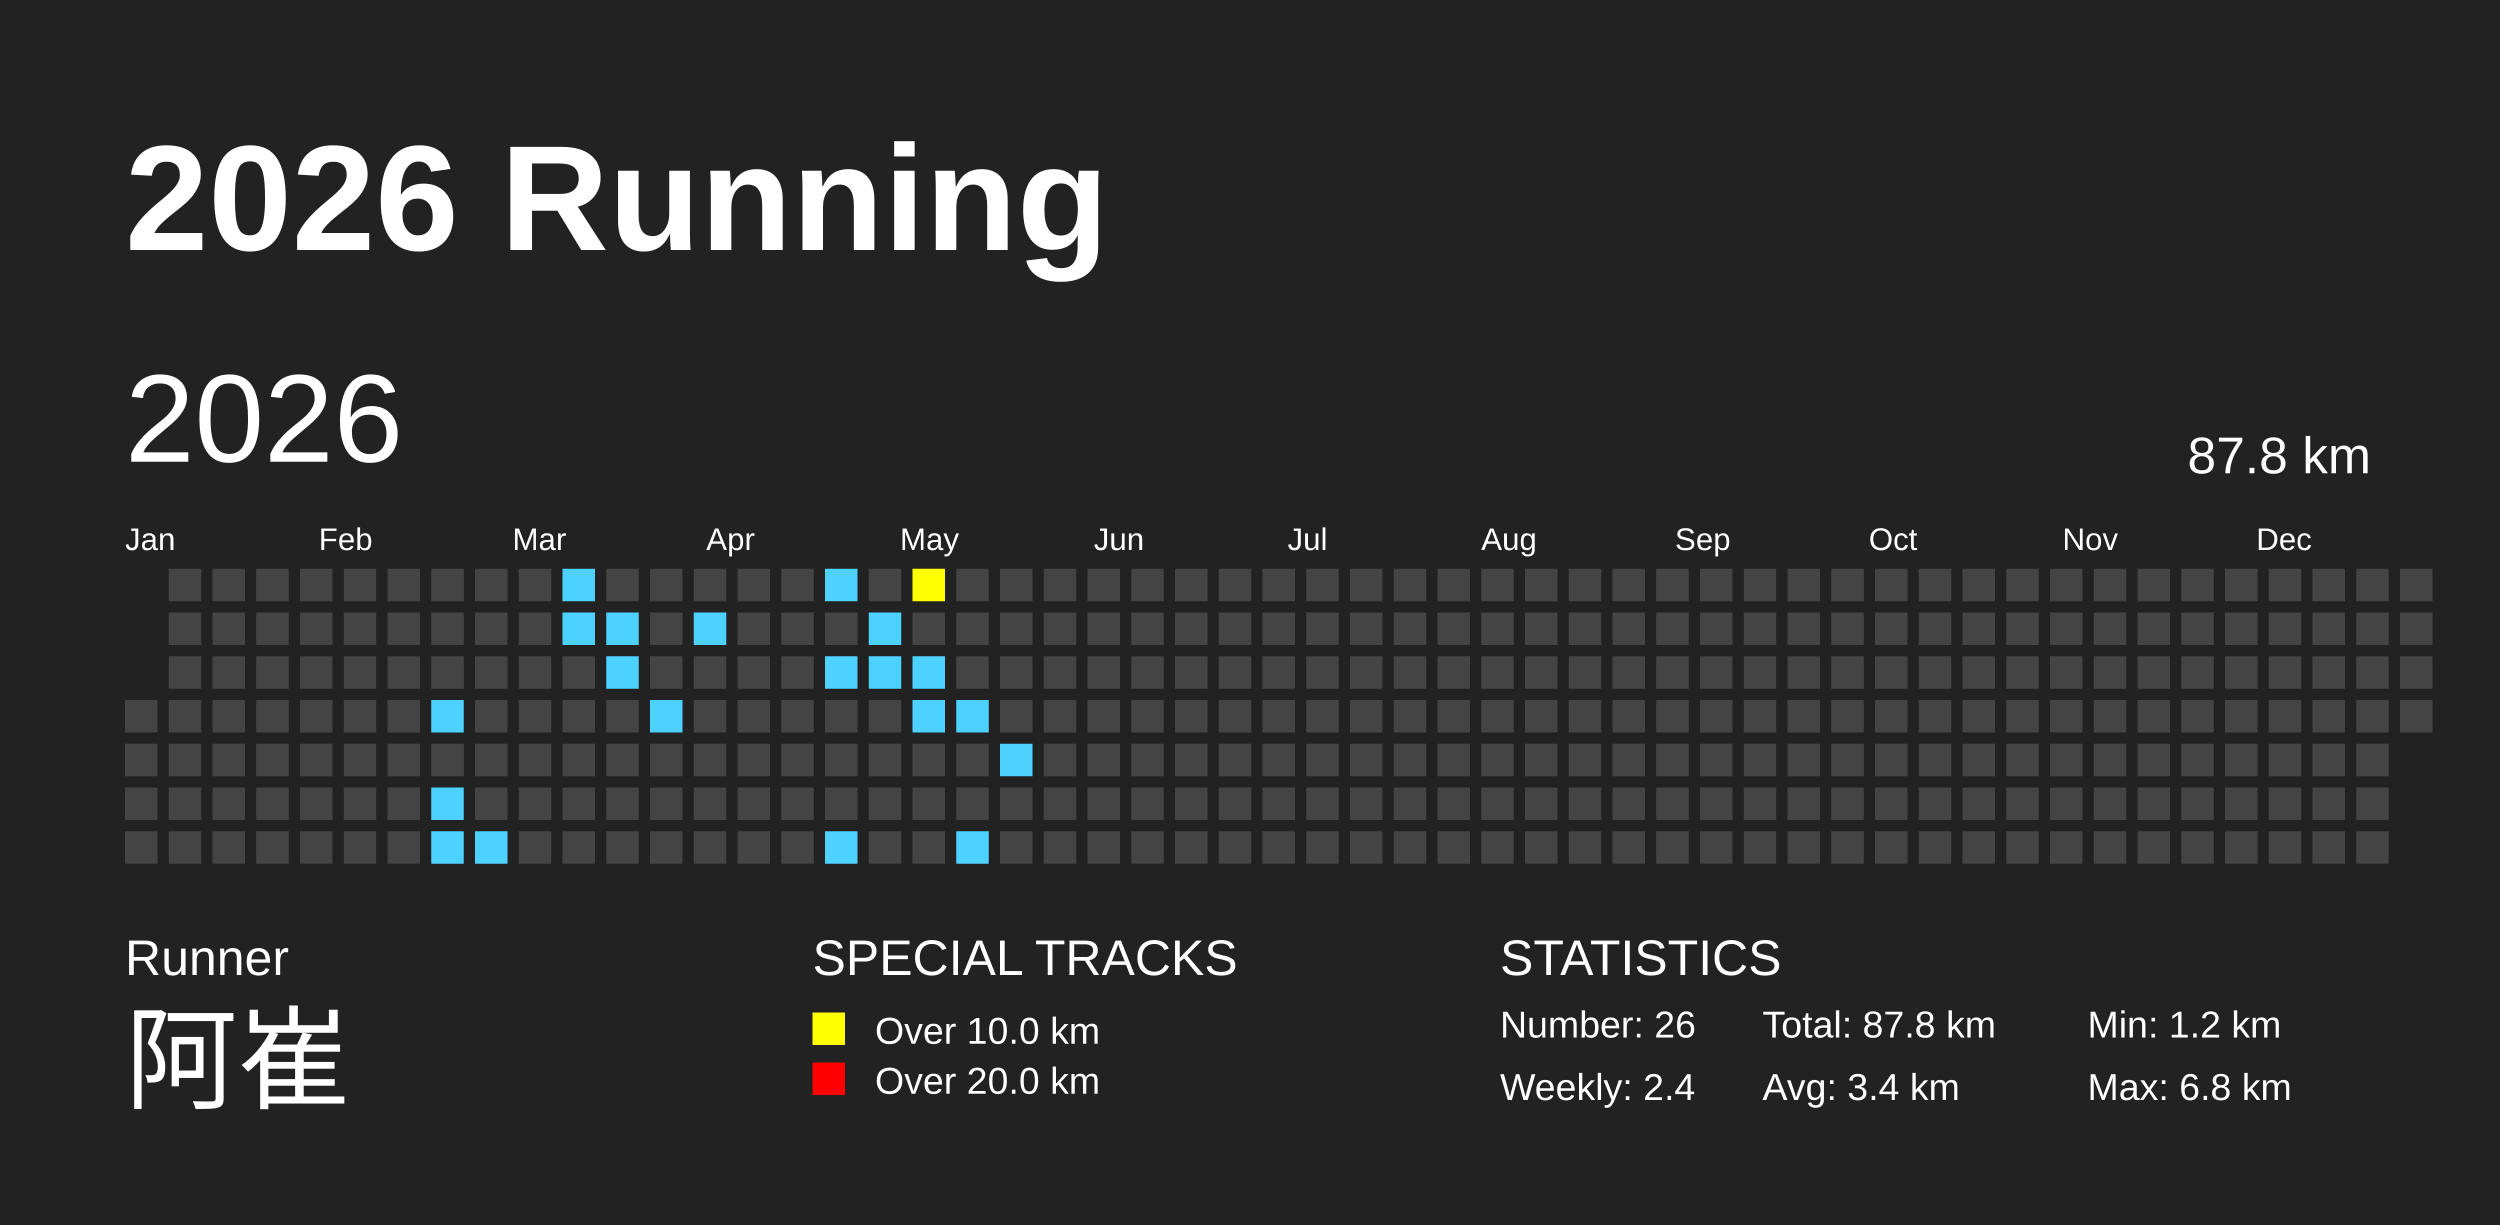
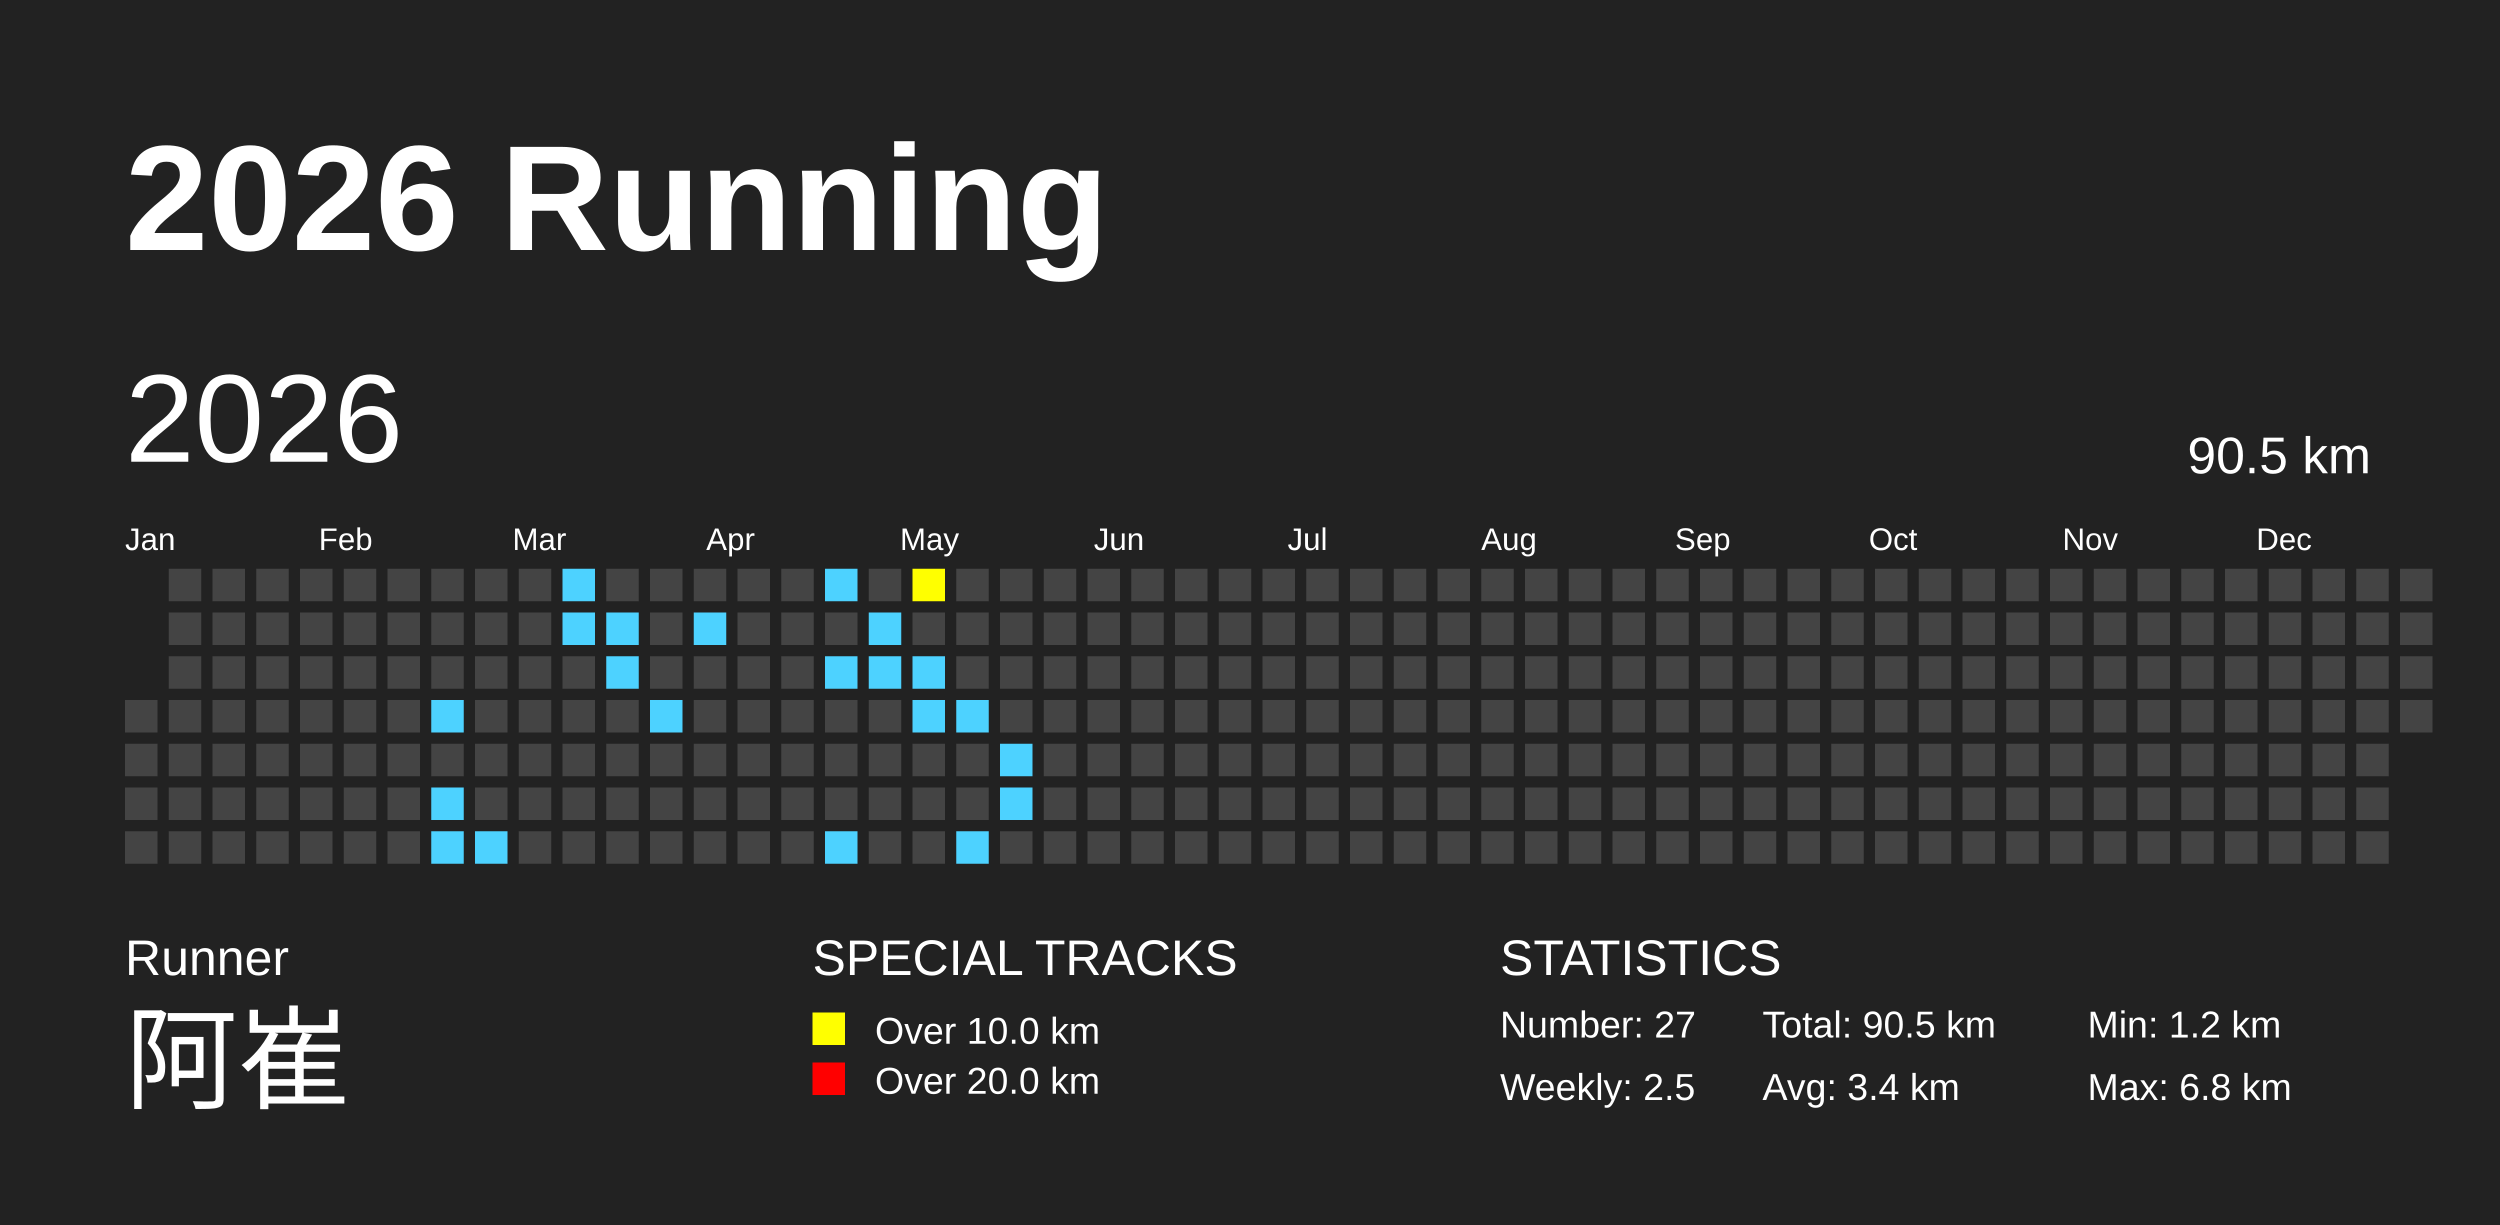
<svg xmlns="http://www.w3.org/2000/svg" baseProfile="full" height="98mm" version="1.1" viewBox="0,0,200,98" width="200mm">
  <defs>
    <pattern height="2" id="indoor-stripe" patternUnits="userSpaceOnUse" width="2">
      <line stroke="white" stroke-opacity="0.45" stroke-width="0.5" x1="0" x2="2" y1="2" y2="0" />
    </pattern>
  </defs>
  <rect fill="#222222" height="98" width="200" x="0" y="0" />
  <text fill="#FFFFFF" style="font-size:12px; font-family:Arial; font-weight:bold;" x="10" y="20">2026 Running</text>
  <text fill="#FFFFFF" style="font-size:4px; font-family:Arial" x="10" y="78">Runner</text>
  <text fill="#FFFFFF" style="font-size:9px; font-family:Arial" x="10" y="88">阿崔</text>
  <text fill="#FFFFFF" style="font-size:4px; font-family:Arial" x="65" y="78">SPECIAL TRACKS</text>
  <rect fill="yellow" height="2.6" width="2.6" x="65" y="81" />
  <text fill="#FFFFFF" style="font-size:3px; font-family:Arial" x="70" y="83.5">Over 10.0 km</text>
  <rect fill="red" height="2.6" width="2.6" x="65" y="85" />
  <text fill="#FFFFFF" style="font-size:3px; font-family:Arial" x="70" y="87.5">Over 20.0 km</text>
  <text fill="#FFFFFF" style="font-size:4px; font-family:Arial" x="120" y="78">STATISTICS</text>
-   <text fill="#FFFFFF" style="font-size:3px; font-family:Arial" x="120" y="83">Number: 26</text>
-   <text fill="#FFFFFF" style="font-size:3px; font-family:Arial" x="120" y="88">Weekly: 2.4</text>
-   <text fill="#FFFFFF" style="font-size:3px; font-family:Arial" x="141" y="83">Total: 87.8 km</text>
+   <text fill="#FFFFFF" style="font-size:3px; font-family:Arial" x="120" y="83">Number: 27</text>
+   <text fill="#FFFFFF" style="font-size:3px; font-family:Arial" x="120" y="88">Weekly: 2.5</text>
+   <text fill="#FFFFFF" style="font-size:3px; font-family:Arial" x="141" y="83">Total: 90.5 km</text>
  <text fill="#FFFFFF" style="font-size:3px; font-family:Arial" x="141" y="88">Avg: 3.4 km</text>
  <text fill="#FFFFFF" style="font-size:3px; font-family:Arial" x="167" y="83">Min: 1.2 km</text>
  <text fill="#FFFFFF" style="font-size:3px; font-family:Arial" x="167" y="88">Max: 6.8 km</text>
  <text dominant-baseline="hanging" fill="#FFFFFF" style="font-size:10.0px; font-family:Arial;" x="10" y="30">2026</text>
-   <text dominant-baseline="hanging" fill="#FFFFFF" style="font-size:4.125px; font-family:Arial;" x="175" y="35">87.8 km</text>
+   <text dominant-baseline="hanging" fill="#FFFFFF" style="font-size:4.125px; font-family:Arial;" x="175" y="35">90.5 km</text>
  <text fill="#FFFFFF" style="font-size:2.5px; font-family:Arial" x="10.0" y="44">Jan</text>
  <text fill="#FFFFFF" style="font-size:2.5px; font-family:Arial" x="25.5" y="44">Feb</text>
  <text fill="#FFFFFF" style="font-size:2.5px; font-family:Arial" x="41.0" y="44">Mar</text>
  <text fill="#FFFFFF" style="font-size:2.5px; font-family:Arial" x="56.5" y="44">Apr</text>
  <text fill="#FFFFFF" style="font-size:2.5px; font-family:Arial" x="72.0" y="44">May</text>
  <text fill="#FFFFFF" style="font-size:2.5px; font-family:Arial" x="87.5" y="44">Jun</text>
  <text fill="#FFFFFF" style="font-size:2.5px; font-family:Arial" x="103.0" y="44">Jul</text>
  <text fill="#FFFFFF" style="font-size:2.5px; font-family:Arial" x="118.5" y="44">Aug</text>
  <text fill="#FFFFFF" style="font-size:2.5px; font-family:Arial" x="134.0" y="44">Sep</text>
  <text fill="#FFFFFF" style="font-size:2.5px; font-family:Arial" x="149.5" y="44">Oct</text>
  <text fill="#FFFFFF" style="font-size:2.5px; font-family:Arial" x="165.0" y="44">Nov</text>
  <text fill="#FFFFFF" style="font-size:2.5px; font-family:Arial" x="180.5" y="44">Dec</text>
  <rect fill="#444444" height="2.6" width="2.6" x="10.0" y="56.0" />
  <rect fill="#444444" height="2.6" width="2.6" x="10.0" y="59.5" />
  <rect fill="#444444" height="2.6" width="2.6" x="10.0" y="63.0" />
  <rect fill="#444444" height="2.6" width="2.6" x="10.0" y="66.5" />
  <rect fill="#444444" height="2.6" width="2.6" x="13.5" y="45.5" />
  <rect fill="#444444" height="2.6" width="2.6" x="13.5" y="49.0" />
  <rect fill="#444444" height="2.6" width="2.6" x="13.5" y="52.5" />
  <rect fill="#444444" height="2.6" width="2.6" x="13.5" y="56.0" />
  <rect fill="#444444" height="2.6" width="2.6" x="13.5" y="59.5" />
  <rect fill="#444444" height="2.6" width="2.6" x="13.5" y="63.0" />
  <rect fill="#444444" height="2.6" width="2.6" x="13.5" y="66.5" />
  <rect fill="#444444" height="2.6" width="2.6" x="17.0" y="45.5" />
  <rect fill="#444444" height="2.6" width="2.6" x="17.0" y="49.0" />
  <rect fill="#444444" height="2.6" width="2.6" x="17.0" y="52.5" />
  <rect fill="#444444" height="2.6" width="2.6" x="17.0" y="56.0" />
  <rect fill="#444444" height="2.6" width="2.6" x="17.0" y="59.5" />
  <rect fill="#444444" height="2.6" width="2.6" x="17.0" y="63.0" />
  <rect fill="#444444" height="2.6" width="2.6" x="17.0" y="66.5" />
  <rect fill="#444444" height="2.6" width="2.6" x="20.5" y="45.5" />
  <rect fill="#444444" height="2.6" width="2.6" x="20.5" y="49.0" />
  <rect fill="#444444" height="2.6" width="2.6" x="20.5" y="52.5" />
  <rect fill="#444444" height="2.6" width="2.6" x="20.5" y="56.0" />
  <rect fill="#444444" height="2.6" width="2.6" x="20.5" y="59.5" />
  <rect fill="#444444" height="2.6" width="2.6" x="20.5" y="63.0" />
  <rect fill="#444444" height="2.6" width="2.6" x="20.5" y="66.5" />
  <rect fill="#444444" height="2.6" width="2.6" x="24.0" y="45.5" />
  <rect fill="#444444" height="2.6" width="2.6" x="24.0" y="49.0" />
  <rect fill="#444444" height="2.6" width="2.6" x="24.0" y="52.5" />
  <rect fill="#444444" height="2.6" width="2.6" x="24.0" y="56.0" />
  <rect fill="#444444" height="2.6" width="2.6" x="24.0" y="59.5" />
  <rect fill="#444444" height="2.6" width="2.6" x="24.0" y="63.0" />
  <rect fill="#444444" height="2.6" width="2.6" x="24.0" y="66.5" />
  <rect fill="#444444" height="2.6" width="2.6" x="27.5" y="45.5" />
  <rect fill="#444444" height="2.6" width="2.6" x="27.5" y="49.0" />
  <rect fill="#444444" height="2.6" width="2.6" x="27.5" y="52.5" />
  <rect fill="#444444" height="2.6" width="2.6" x="27.5" y="56.0" />
  <rect fill="#444444" height="2.6" width="2.6" x="27.5" y="59.5" />
  <rect fill="#444444" height="2.6" width="2.6" x="27.5" y="63.0" />
  <rect fill="#444444" height="2.6" width="2.6" x="27.5" y="66.5" />
  <rect fill="#444444" height="2.6" width="2.6" x="31.0" y="45.5" />
  <rect fill="#444444" height="2.6" width="2.6" x="31.0" y="49.0" />
  <rect fill="#444444" height="2.6" width="2.6" x="31.0" y="52.5" />
  <rect fill="#444444" height="2.6" width="2.6" x="31.0" y="56.0" />
  <rect fill="#444444" height="2.6" width="2.6" x="31.0" y="59.5" />
  <rect fill="#444444" height="2.6" width="2.6" x="31.0" y="63.0" />
  <rect fill="#444444" height="2.6" width="2.6" x="31.0" y="66.5" />
  <rect fill="#444444" height="2.6" width="2.6" x="34.5" y="45.5" />
  <rect fill="#444444" height="2.6" width="2.6" x="34.5" y="49.0" />
  <rect fill="#444444" height="2.6" width="2.6" x="34.5" y="52.5" />
  <rect fill="#4DD2FF" height="2.6" width="2.6" x="34.5" y="56.0" />
  <rect fill="#444444" height="2.6" width="2.6" x="34.5" y="59.5" />
  <rect fill="#4DD2FF" height="2.6" width="2.6" x="34.5" y="63.0" />
  <rect fill="#4DD2FF" height="2.6" width="2.6" x="34.5" y="66.5" />
  <rect fill="#444444" height="2.6" width="2.6" x="38.0" y="45.5" />
  <rect fill="#444444" height="2.6" width="2.6" x="38.0" y="49.0" />
  <rect fill="#444444" height="2.6" width="2.6" x="38.0" y="52.5" />
  <rect fill="#444444" height="2.6" width="2.6" x="38.0" y="56.0" />
  <rect fill="#444444" height="2.6" width="2.6" x="38.0" y="59.5" />
  <rect fill="#444444" height="2.6" width="2.6" x="38.0" y="63.0" />
  <rect fill="#4DD2FF" height="2.6" width="2.6" x="38.0" y="66.5" />
  <rect fill="#444444" height="2.6" width="2.6" x="41.5" y="45.5" />
  <rect fill="#444444" height="2.6" width="2.6" x="41.5" y="49.0" />
  <rect fill="#444444" height="2.6" width="2.6" x="41.5" y="52.5" />
  <rect fill="#444444" height="2.6" width="2.6" x="41.5" y="56.0" />
  <rect fill="#444444" height="2.6" width="2.6" x="41.5" y="59.5" />
  <rect fill="#444444" height="2.6" width="2.6" x="41.5" y="63.0" />
  <rect fill="#444444" height="2.6" width="2.6" x="41.5" y="66.5" />
  <rect fill="#4DD2FF" height="2.6" width="2.6" x="45.0" y="45.5" />
  <rect fill="#4DD2FF" height="2.6" width="2.6" x="45.0" y="49.0" />
  <rect fill="#444444" height="2.6" width="2.6" x="45.0" y="52.5" />
  <rect fill="#444444" height="2.6" width="2.6" x="45.0" y="56.0" />
  <rect fill="#444444" height="2.6" width="2.6" x="45.0" y="59.5" />
  <rect fill="#444444" height="2.6" width="2.6" x="45.0" y="63.0" />
  <rect fill="#444444" height="2.6" width="2.6" x="45.0" y="66.5" />
  <rect fill="#444444" height="2.6" width="2.6" x="48.5" y="45.5" />
  <rect fill="#4DD2FF" height="2.6" width="2.6" x="48.5" y="49.0" />
  <rect fill="#4DD2FF" height="2.6" width="2.6" x="48.5" y="52.5" />
  <rect fill="#444444" height="2.6" width="2.6" x="48.5" y="56.0" />
  <rect fill="#444444" height="2.6" width="2.6" x="48.5" y="59.5" />
  <rect fill="#444444" height="2.6" width="2.6" x="48.5" y="63.0" />
  <rect fill="#444444" height="2.6" width="2.6" x="48.5" y="66.5" />
  <rect fill="#444444" height="2.6" width="2.6" x="52.0" y="45.5" />
  <rect fill="#444444" height="2.6" width="2.6" x="52.0" y="49.0" />
  <rect fill="#444444" height="2.6" width="2.6" x="52.0" y="52.5" />
  <rect fill="#4DD2FF" height="2.6" width="2.6" x="52.0" y="56.0" />
  <rect fill="#444444" height="2.6" width="2.6" x="52.0" y="59.5" />
  <rect fill="#444444" height="2.6" width="2.6" x="52.0" y="63.0" />
  <rect fill="#444444" height="2.6" width="2.6" x="52.0" y="66.5" />
  <rect fill="#444444" height="2.6" width="2.6" x="55.5" y="45.5" />
  <rect fill="#4DD2FF" height="2.6" width="2.6" x="55.5" y="49.0" />
  <rect fill="#444444" height="2.6" width="2.6" x="55.5" y="52.5" />
  <rect fill="#444444" height="2.6" width="2.6" x="55.5" y="56.0" />
  <rect fill="#444444" height="2.6" width="2.6" x="55.5" y="59.5" />
  <rect fill="#444444" height="2.6" width="2.6" x="55.5" y="63.0" />
  <rect fill="#444444" height="2.6" width="2.6" x="55.5" y="66.5" />
  <rect fill="#444444" height="2.6" width="2.6" x="59.0" y="45.5" />
  <rect fill="#444444" height="2.6" width="2.6" x="59.0" y="49.0" />
  <rect fill="#444444" height="2.6" width="2.6" x="59.0" y="52.5" />
  <rect fill="#444444" height="2.6" width="2.6" x="59.0" y="56.0" />
  <rect fill="#444444" height="2.6" width="2.6" x="59.0" y="59.5" />
  <rect fill="#444444" height="2.6" width="2.6" x="59.0" y="63.0" />
  <rect fill="#444444" height="2.6" width="2.6" x="59.0" y="66.5" />
  <rect fill="#444444" height="2.6" width="2.6" x="62.5" y="45.5" />
  <rect fill="#444444" height="2.6" width="2.6" x="62.5" y="49.0" />
  <rect fill="#444444" height="2.6" width="2.6" x="62.5" y="52.5" />
  <rect fill="#444444" height="2.6" width="2.6" x="62.5" y="56.0" />
  <rect fill="#444444" height="2.6" width="2.6" x="62.5" y="59.5" />
  <rect fill="#444444" height="2.6" width="2.6" x="62.5" y="63.0" />
  <rect fill="#444444" height="2.6" width="2.6" x="62.5" y="66.5" />
  <rect fill="#4DD2FF" height="2.6" width="2.6" x="66.0" y="45.5" />
  <rect fill="#444444" height="2.6" width="2.6" x="66.0" y="49.0" />
  <rect fill="#4DD2FF" height="2.6" width="2.6" x="66.0" y="52.5" />
  <rect fill="#444444" height="2.6" width="2.6" x="66.0" y="56.0" />
  <rect fill="#444444" height="2.6" width="2.6" x="66.0" y="59.5" />
  <rect fill="#444444" height="2.6" width="2.6" x="66.0" y="63.0" />
  <rect fill="#4DD2FF" height="2.6" width="2.6" x="66.0" y="66.5" />
  <rect fill="#444444" height="2.6" width="2.6" x="69.5" y="45.5" />
  <rect fill="#4DD2FF" height="2.6" width="2.6" x="69.5" y="49.0" />
  <rect fill="#4DD2FF" height="2.6" width="2.6" x="69.5" y="52.5" />
  <rect fill="#444444" height="2.6" width="2.6" x="69.5" y="56.0" />
  <rect fill="#444444" height="2.6" width="2.6" x="69.5" y="59.5" />
  <rect fill="#444444" height="2.6" width="2.6" x="69.5" y="63.0" />
  <rect fill="#444444" height="2.6" width="2.6" x="69.5" y="66.5" />
  <rect fill="yellow" height="2.6" width="2.6" x="73.0" y="45.5" />
  <rect fill="#444444" height="2.6" width="2.6" x="73.0" y="49.0" />
  <rect fill="#4DD2FF" height="2.6" width="2.6" x="73.0" y="52.5" />
  <rect fill="#4DD2FF" height="2.6" width="2.6" x="73.0" y="56.0" />
  <rect fill="#444444" height="2.6" width="2.6" x="73.0" y="59.5" />
  <rect fill="#444444" height="2.6" width="2.6" x="73.0" y="63.0" />
  <rect fill="#444444" height="2.6" width="2.6" x="73.0" y="66.5" />
  <rect fill="#444444" height="2.6" width="2.6" x="76.5" y="45.5" />
  <rect fill="#444444" height="2.6" width="2.6" x="76.5" y="49.0" />
  <rect fill="#444444" height="2.6" width="2.6" x="76.5" y="52.5" />
  <rect fill="#4DD2FF" height="2.6" width="2.6" x="76.5" y="56.0" />
  <rect fill="#444444" height="2.6" width="2.6" x="76.5" y="59.5" />
  <rect fill="#444444" height="2.6" width="2.6" x="76.5" y="63.0" />
  <rect fill="#4DD2FF" height="2.6" width="2.6" x="76.5" y="66.5" />
  <rect fill="#444444" height="2.6" width="2.6" x="80.0" y="45.5" />
  <rect fill="#444444" height="2.6" width="2.6" x="80.0" y="49.0" />
  <rect fill="#444444" height="2.6" width="2.6" x="80.0" y="52.5" />
  <rect fill="#444444" height="2.6" width="2.6" x="80.0" y="56.0" />
  <rect fill="#4DD2FF" height="2.6" width="2.6" x="80.0" y="59.5" />
-   <rect fill="#444444" height="2.6" width="2.6" x="80.0" y="63.0" />
+   <rect fill="#4DD2FF" height="2.6" width="2.6" x="80.0" y="63.0" />
  <rect fill="#444444" height="2.6" width="2.6" x="80.0" y="66.5" />
  <rect fill="#444444" height="2.6" width="2.6" x="83.5" y="45.5" />
  <rect fill="#444444" height="2.6" width="2.6" x="83.5" y="49.0" />
  <rect fill="#444444" height="2.6" width="2.6" x="83.5" y="52.5" />
  <rect fill="#444444" height="2.6" width="2.6" x="83.5" y="56.0" />
  <rect fill="#444444" height="2.6" width="2.6" x="83.5" y="59.5" />
  <rect fill="#444444" height="2.6" width="2.6" x="83.5" y="63.0" />
  <rect fill="#444444" height="2.6" width="2.6" x="83.5" y="66.5" />
  <rect fill="#444444" height="2.6" width="2.6" x="87.0" y="45.5" />
  <rect fill="#444444" height="2.6" width="2.6" x="87.0" y="49.0" />
  <rect fill="#444444" height="2.6" width="2.6" x="87.0" y="52.5" />
  <rect fill="#444444" height="2.6" width="2.6" x="87.0" y="56.0" />
  <rect fill="#444444" height="2.6" width="2.6" x="87.0" y="59.5" />
  <rect fill="#444444" height="2.6" width="2.6" x="87.0" y="63.0" />
  <rect fill="#444444" height="2.6" width="2.6" x="87.0" y="66.5" />
  <rect fill="#444444" height="2.6" width="2.6" x="90.5" y="45.5" />
  <rect fill="#444444" height="2.6" width="2.6" x="90.5" y="49.0" />
  <rect fill="#444444" height="2.6" width="2.6" x="90.5" y="52.5" />
  <rect fill="#444444" height="2.6" width="2.6" x="90.5" y="56.0" />
  <rect fill="#444444" height="2.6" width="2.6" x="90.5" y="59.5" />
  <rect fill="#444444" height="2.6" width="2.6" x="90.5" y="63.0" />
  <rect fill="#444444" height="2.6" width="2.6" x="90.5" y="66.5" />
  <rect fill="#444444" height="2.6" width="2.6" x="94.0" y="45.5" />
  <rect fill="#444444" height="2.6" width="2.6" x="94.0" y="49.0" />
  <rect fill="#444444" height="2.6" width="2.6" x="94.0" y="52.5" />
  <rect fill="#444444" height="2.6" width="2.6" x="94.0" y="56.0" />
  <rect fill="#444444" height="2.6" width="2.6" x="94.0" y="59.5" />
  <rect fill="#444444" height="2.6" width="2.6" x="94.0" y="63.0" />
  <rect fill="#444444" height="2.6" width="2.6" x="94.0" y="66.5" />
  <rect fill="#444444" height="2.6" width="2.6" x="97.5" y="45.5" />
  <rect fill="#444444" height="2.6" width="2.6" x="97.5" y="49.0" />
  <rect fill="#444444" height="2.6" width="2.6" x="97.5" y="52.5" />
  <rect fill="#444444" height="2.6" width="2.6" x="97.5" y="56.0" />
  <rect fill="#444444" height="2.6" width="2.6" x="97.5" y="59.5" />
  <rect fill="#444444" height="2.6" width="2.6" x="97.5" y="63.0" />
  <rect fill="#444444" height="2.6" width="2.6" x="97.5" y="66.5" />
  <rect fill="#444444" height="2.6" width="2.6" x="101.0" y="45.5" />
  <rect fill="#444444" height="2.6" width="2.6" x="101.0" y="49.0" />
  <rect fill="#444444" height="2.6" width="2.6" x="101.0" y="52.5" />
  <rect fill="#444444" height="2.6" width="2.6" x="101.0" y="56.0" />
  <rect fill="#444444" height="2.6" width="2.6" x="101.0" y="59.5" />
  <rect fill="#444444" height="2.6" width="2.6" x="101.0" y="63.0" />
  <rect fill="#444444" height="2.6" width="2.6" x="101.0" y="66.5" />
  <rect fill="#444444" height="2.6" width="2.6" x="104.5" y="45.5" />
  <rect fill="#444444" height="2.6" width="2.6" x="104.5" y="49.0" />
  <rect fill="#444444" height="2.6" width="2.6" x="104.5" y="52.5" />
  <rect fill="#444444" height="2.6" width="2.6" x="104.5" y="56.0" />
  <rect fill="#444444" height="2.6" width="2.6" x="104.5" y="59.5" />
  <rect fill="#444444" height="2.6" width="2.6" x="104.5" y="63.0" />
  <rect fill="#444444" height="2.6" width="2.6" x="104.5" y="66.5" />
  <rect fill="#444444" height="2.6" width="2.6" x="108.0" y="45.5" />
  <rect fill="#444444" height="2.6" width="2.6" x="108.0" y="49.0" />
  <rect fill="#444444" height="2.6" width="2.6" x="108.0" y="52.5" />
  <rect fill="#444444" height="2.6" width="2.6" x="108.0" y="56.0" />
  <rect fill="#444444" height="2.6" width="2.6" x="108.0" y="59.5" />
  <rect fill="#444444" height="2.6" width="2.6" x="108.0" y="63.0" />
  <rect fill="#444444" height="2.6" width="2.6" x="108.0" y="66.5" />
  <rect fill="#444444" height="2.6" width="2.6" x="111.5" y="45.5" />
  <rect fill="#444444" height="2.6" width="2.6" x="111.5" y="49.0" />
  <rect fill="#444444" height="2.6" width="2.6" x="111.5" y="52.5" />
  <rect fill="#444444" height="2.6" width="2.6" x="111.5" y="56.0" />
  <rect fill="#444444" height="2.6" width="2.6" x="111.5" y="59.5" />
  <rect fill="#444444" height="2.6" width="2.6" x="111.5" y="63.0" />
  <rect fill="#444444" height="2.6" width="2.6" x="111.5" y="66.5" />
  <rect fill="#444444" height="2.6" width="2.6" x="115.0" y="45.5" />
  <rect fill="#444444" height="2.6" width="2.6" x="115.0" y="49.0" />
  <rect fill="#444444" height="2.6" width="2.6" x="115.0" y="52.5" />
  <rect fill="#444444" height="2.6" width="2.6" x="115.0" y="56.0" />
  <rect fill="#444444" height="2.6" width="2.6" x="115.0" y="59.5" />
  <rect fill="#444444" height="2.6" width="2.6" x="115.0" y="63.0" />
  <rect fill="#444444" height="2.6" width="2.6" x="115.0" y="66.5" />
  <rect fill="#444444" height="2.6" width="2.6" x="118.5" y="45.5" />
  <rect fill="#444444" height="2.6" width="2.6" x="118.5" y="49.0" />
  <rect fill="#444444" height="2.6" width="2.6" x="118.5" y="52.5" />
  <rect fill="#444444" height="2.6" width="2.6" x="118.5" y="56.0" />
  <rect fill="#444444" height="2.6" width="2.6" x="118.5" y="59.5" />
  <rect fill="#444444" height="2.6" width="2.6" x="118.5" y="63.0" />
  <rect fill="#444444" height="2.6" width="2.6" x="118.5" y="66.5" />
  <rect fill="#444444" height="2.6" width="2.6" x="122.0" y="45.5" />
  <rect fill="#444444" height="2.6" width="2.6" x="122.0" y="49.0" />
  <rect fill="#444444" height="2.6" width="2.6" x="122.0" y="52.5" />
  <rect fill="#444444" height="2.6" width="2.6" x="122.0" y="56.0" />
  <rect fill="#444444" height="2.6" width="2.6" x="122.0" y="59.5" />
  <rect fill="#444444" height="2.6" width="2.6" x="122.0" y="63.0" />
  <rect fill="#444444" height="2.6" width="2.6" x="122.0" y="66.5" />
  <rect fill="#444444" height="2.6" width="2.6" x="125.5" y="45.5" />
  <rect fill="#444444" height="2.6" width="2.6" x="125.5" y="49.0" />
  <rect fill="#444444" height="2.6" width="2.6" x="125.5" y="52.5" />
  <rect fill="#444444" height="2.6" width="2.6" x="125.5" y="56.0" />
  <rect fill="#444444" height="2.6" width="2.6" x="125.5" y="59.5" />
  <rect fill="#444444" height="2.6" width="2.6" x="125.5" y="63.0" />
  <rect fill="#444444" height="2.6" width="2.6" x="125.5" y="66.5" />
  <rect fill="#444444" height="2.6" width="2.6" x="129.0" y="45.5" />
  <rect fill="#444444" height="2.6" width="2.6" x="129.0" y="49.0" />
  <rect fill="#444444" height="2.6" width="2.6" x="129.0" y="52.5" />
  <rect fill="#444444" height="2.6" width="2.6" x="129.0" y="56.0" />
  <rect fill="#444444" height="2.6" width="2.6" x="129.0" y="59.5" />
  <rect fill="#444444" height="2.6" width="2.6" x="129.0" y="63.0" />
  <rect fill="#444444" height="2.6" width="2.6" x="129.0" y="66.5" />
  <rect fill="#444444" height="2.6" width="2.6" x="132.5" y="45.5" />
  <rect fill="#444444" height="2.6" width="2.6" x="132.5" y="49.0" />
  <rect fill="#444444" height="2.6" width="2.6" x="132.5" y="52.5" />
  <rect fill="#444444" height="2.6" width="2.6" x="132.5" y="56.0" />
  <rect fill="#444444" height="2.6" width="2.6" x="132.5" y="59.5" />
  <rect fill="#444444" height="2.6" width="2.6" x="132.5" y="63.0" />
  <rect fill="#444444" height="2.6" width="2.6" x="132.5" y="66.5" />
  <rect fill="#444444" height="2.6" width="2.6" x="136.0" y="45.5" />
  <rect fill="#444444" height="2.6" width="2.6" x="136.0" y="49.0" />
  <rect fill="#444444" height="2.6" width="2.6" x="136.0" y="52.5" />
  <rect fill="#444444" height="2.6" width="2.6" x="136.0" y="56.0" />
  <rect fill="#444444" height="2.6" width="2.6" x="136.0" y="59.5" />
  <rect fill="#444444" height="2.6" width="2.6" x="136.0" y="63.0" />
  <rect fill="#444444" height="2.6" width="2.6" x="136.0" y="66.5" />
  <rect fill="#444444" height="2.6" width="2.6" x="139.5" y="45.5" />
  <rect fill="#444444" height="2.6" width="2.6" x="139.5" y="49.0" />
  <rect fill="#444444" height="2.6" width="2.6" x="139.5" y="52.5" />
  <rect fill="#444444" height="2.6" width="2.6" x="139.5" y="56.0" />
  <rect fill="#444444" height="2.6" width="2.6" x="139.5" y="59.5" />
  <rect fill="#444444" height="2.6" width="2.6" x="139.5" y="63.0" />
  <rect fill="#444444" height="2.6" width="2.6" x="139.5" y="66.5" />
  <rect fill="#444444" height="2.6" width="2.6" x="143.0" y="45.5" />
  <rect fill="#444444" height="2.6" width="2.6" x="143.0" y="49.0" />
  <rect fill="#444444" height="2.6" width="2.6" x="143.0" y="52.5" />
  <rect fill="#444444" height="2.6" width="2.6" x="143.0" y="56.0" />
  <rect fill="#444444" height="2.6" width="2.6" x="143.0" y="59.5" />
  <rect fill="#444444" height="2.6" width="2.6" x="143.0" y="63.0" />
  <rect fill="#444444" height="2.6" width="2.6" x="143.0" y="66.5" />
  <rect fill="#444444" height="2.6" width="2.6" x="146.5" y="45.5" />
  <rect fill="#444444" height="2.6" width="2.6" x="146.5" y="49.0" />
  <rect fill="#444444" height="2.6" width="2.6" x="146.5" y="52.5" />
  <rect fill="#444444" height="2.6" width="2.6" x="146.5" y="56.0" />
  <rect fill="#444444" height="2.6" width="2.6" x="146.5" y="59.5" />
  <rect fill="#444444" height="2.6" width="2.6" x="146.5" y="63.0" />
  <rect fill="#444444" height="2.6" width="2.6" x="146.5" y="66.5" />
  <rect fill="#444444" height="2.6" width="2.6" x="150.0" y="45.5" />
  <rect fill="#444444" height="2.6" width="2.6" x="150.0" y="49.0" />
  <rect fill="#444444" height="2.6" width="2.6" x="150.0" y="52.5" />
  <rect fill="#444444" height="2.6" width="2.6" x="150.0" y="56.0" />
  <rect fill="#444444" height="2.6" width="2.6" x="150.0" y="59.5" />
  <rect fill="#444444" height="2.6" width="2.6" x="150.0" y="63.0" />
  <rect fill="#444444" height="2.6" width="2.6" x="150.0" y="66.5" />
  <rect fill="#444444" height="2.6" width="2.6" x="153.5" y="45.5" />
  <rect fill="#444444" height="2.6" width="2.6" x="153.5" y="49.0" />
  <rect fill="#444444" height="2.6" width="2.6" x="153.5" y="52.5" />
  <rect fill="#444444" height="2.6" width="2.6" x="153.5" y="56.0" />
  <rect fill="#444444" height="2.6" width="2.6" x="153.5" y="59.5" />
  <rect fill="#444444" height="2.6" width="2.6" x="153.5" y="63.0" />
  <rect fill="#444444" height="2.6" width="2.6" x="153.5" y="66.5" />
  <rect fill="#444444" height="2.6" width="2.6" x="157.0" y="45.5" />
  <rect fill="#444444" height="2.6" width="2.6" x="157.0" y="49.0" />
  <rect fill="#444444" height="2.6" width="2.6" x="157.0" y="52.5" />
  <rect fill="#444444" height="2.6" width="2.6" x="157.0" y="56.0" />
  <rect fill="#444444" height="2.6" width="2.6" x="157.0" y="59.5" />
  <rect fill="#444444" height="2.6" width="2.6" x="157.0" y="63.0" />
  <rect fill="#444444" height="2.6" width="2.6" x="157.0" y="66.5" />
  <rect fill="#444444" height="2.6" width="2.6" x="160.5" y="45.5" />
  <rect fill="#444444" height="2.6" width="2.6" x="160.5" y="49.0" />
  <rect fill="#444444" height="2.6" width="2.6" x="160.5" y="52.5" />
  <rect fill="#444444" height="2.6" width="2.6" x="160.5" y="56.0" />
  <rect fill="#444444" height="2.6" width="2.6" x="160.5" y="59.5" />
  <rect fill="#444444" height="2.6" width="2.6" x="160.5" y="63.0" />
  <rect fill="#444444" height="2.6" width="2.6" x="160.5" y="66.5" />
  <rect fill="#444444" height="2.6" width="2.6" x="164.0" y="45.5" />
  <rect fill="#444444" height="2.6" width="2.6" x="164.0" y="49.0" />
  <rect fill="#444444" height="2.6" width="2.6" x="164.0" y="52.5" />
  <rect fill="#444444" height="2.6" width="2.6" x="164.0" y="56.0" />
  <rect fill="#444444" height="2.6" width="2.6" x="164.0" y="59.5" />
  <rect fill="#444444" height="2.6" width="2.6" x="164.0" y="63.0" />
  <rect fill="#444444" height="2.6" width="2.6" x="164.0" y="66.5" />
  <rect fill="#444444" height="2.6" width="2.6" x="167.5" y="45.5" />
  <rect fill="#444444" height="2.6" width="2.6" x="167.5" y="49.0" />
  <rect fill="#444444" height="2.6" width="2.6" x="167.5" y="52.5" />
  <rect fill="#444444" height="2.6" width="2.6" x="167.5" y="56.0" />
  <rect fill="#444444" height="2.6" width="2.6" x="167.5" y="59.5" />
  <rect fill="#444444" height="2.6" width="2.6" x="167.5" y="63.0" />
  <rect fill="#444444" height="2.6" width="2.6" x="167.5" y="66.5" />
  <rect fill="#444444" height="2.6" width="2.6" x="171.0" y="45.5" />
  <rect fill="#444444" height="2.6" width="2.6" x="171.0" y="49.0" />
  <rect fill="#444444" height="2.6" width="2.6" x="171.0" y="52.5" />
  <rect fill="#444444" height="2.6" width="2.6" x="171.0" y="56.0" />
  <rect fill="#444444" height="2.6" width="2.6" x="171.0" y="59.5" />
  <rect fill="#444444" height="2.6" width="2.6" x="171.0" y="63.0" />
  <rect fill="#444444" height="2.6" width="2.6" x="171.0" y="66.5" />
  <rect fill="#444444" height="2.6" width="2.6" x="174.5" y="45.5" />
  <rect fill="#444444" height="2.6" width="2.6" x="174.5" y="49.0" />
  <rect fill="#444444" height="2.6" width="2.6" x="174.5" y="52.5" />
  <rect fill="#444444" height="2.6" width="2.6" x="174.5" y="56.0" />
  <rect fill="#444444" height="2.6" width="2.6" x="174.5" y="59.5" />
  <rect fill="#444444" height="2.6" width="2.6" x="174.5" y="63.0" />
  <rect fill="#444444" height="2.6" width="2.6" x="174.5" y="66.5" />
  <rect fill="#444444" height="2.6" width="2.6" x="178.0" y="45.5" />
  <rect fill="#444444" height="2.6" width="2.6" x="178.0" y="49.0" />
  <rect fill="#444444" height="2.6" width="2.6" x="178.0" y="52.5" />
  <rect fill="#444444" height="2.6" width="2.6" x="178.0" y="56.0" />
  <rect fill="#444444" height="2.6" width="2.6" x="178.0" y="59.5" />
  <rect fill="#444444" height="2.6" width="2.6" x="178.0" y="63.0" />
  <rect fill="#444444" height="2.6" width="2.6" x="178.0" y="66.5" />
  <rect fill="#444444" height="2.6" width="2.6" x="181.5" y="45.5" />
  <rect fill="#444444" height="2.6" width="2.6" x="181.5" y="49.0" />
  <rect fill="#444444" height="2.6" width="2.6" x="181.5" y="52.5" />
  <rect fill="#444444" height="2.6" width="2.6" x="181.5" y="56.0" />
  <rect fill="#444444" height="2.6" width="2.6" x="181.5" y="59.5" />
  <rect fill="#444444" height="2.6" width="2.6" x="181.5" y="63.0" />
  <rect fill="#444444" height="2.6" width="2.6" x="181.5" y="66.5" />
  <rect fill="#444444" height="2.6" width="2.6" x="185.0" y="45.5" />
  <rect fill="#444444" height="2.6" width="2.6" x="185.0" y="49.0" />
  <rect fill="#444444" height="2.6" width="2.6" x="185.0" y="52.5" />
  <rect fill="#444444" height="2.6" width="2.6" x="185.0" y="56.0" />
  <rect fill="#444444" height="2.6" width="2.6" x="185.0" y="59.5" />
  <rect fill="#444444" height="2.6" width="2.6" x="185.0" y="63.0" />
  <rect fill="#444444" height="2.6" width="2.6" x="185.0" y="66.5" />
  <rect fill="#444444" height="2.6" width="2.6" x="188.5" y="45.5" />
  <rect fill="#444444" height="2.6" width="2.6" x="188.5" y="49.0" />
  <rect fill="#444444" height="2.6" width="2.6" x="188.5" y="52.5" />
  <rect fill="#444444" height="2.6" width="2.6" x="188.5" y="56.0" />
  <rect fill="#444444" height="2.6" width="2.6" x="188.5" y="59.5" />
  <rect fill="#444444" height="2.6" width="2.6" x="188.5" y="63.0" />
  <rect fill="#444444" height="2.6" width="2.6" x="188.5" y="66.5" />
  <rect fill="#444444" height="2.6" width="2.6" x="192.0" y="45.5" />
  <rect fill="#444444" height="2.6" width="2.6" x="192.0" y="49.0" />
  <rect fill="#444444" height="2.6" width="2.6" x="192.0" y="52.5" />
  <rect fill="#444444" height="2.6" width="2.6" x="192.0" y="56.0" />
</svg>
